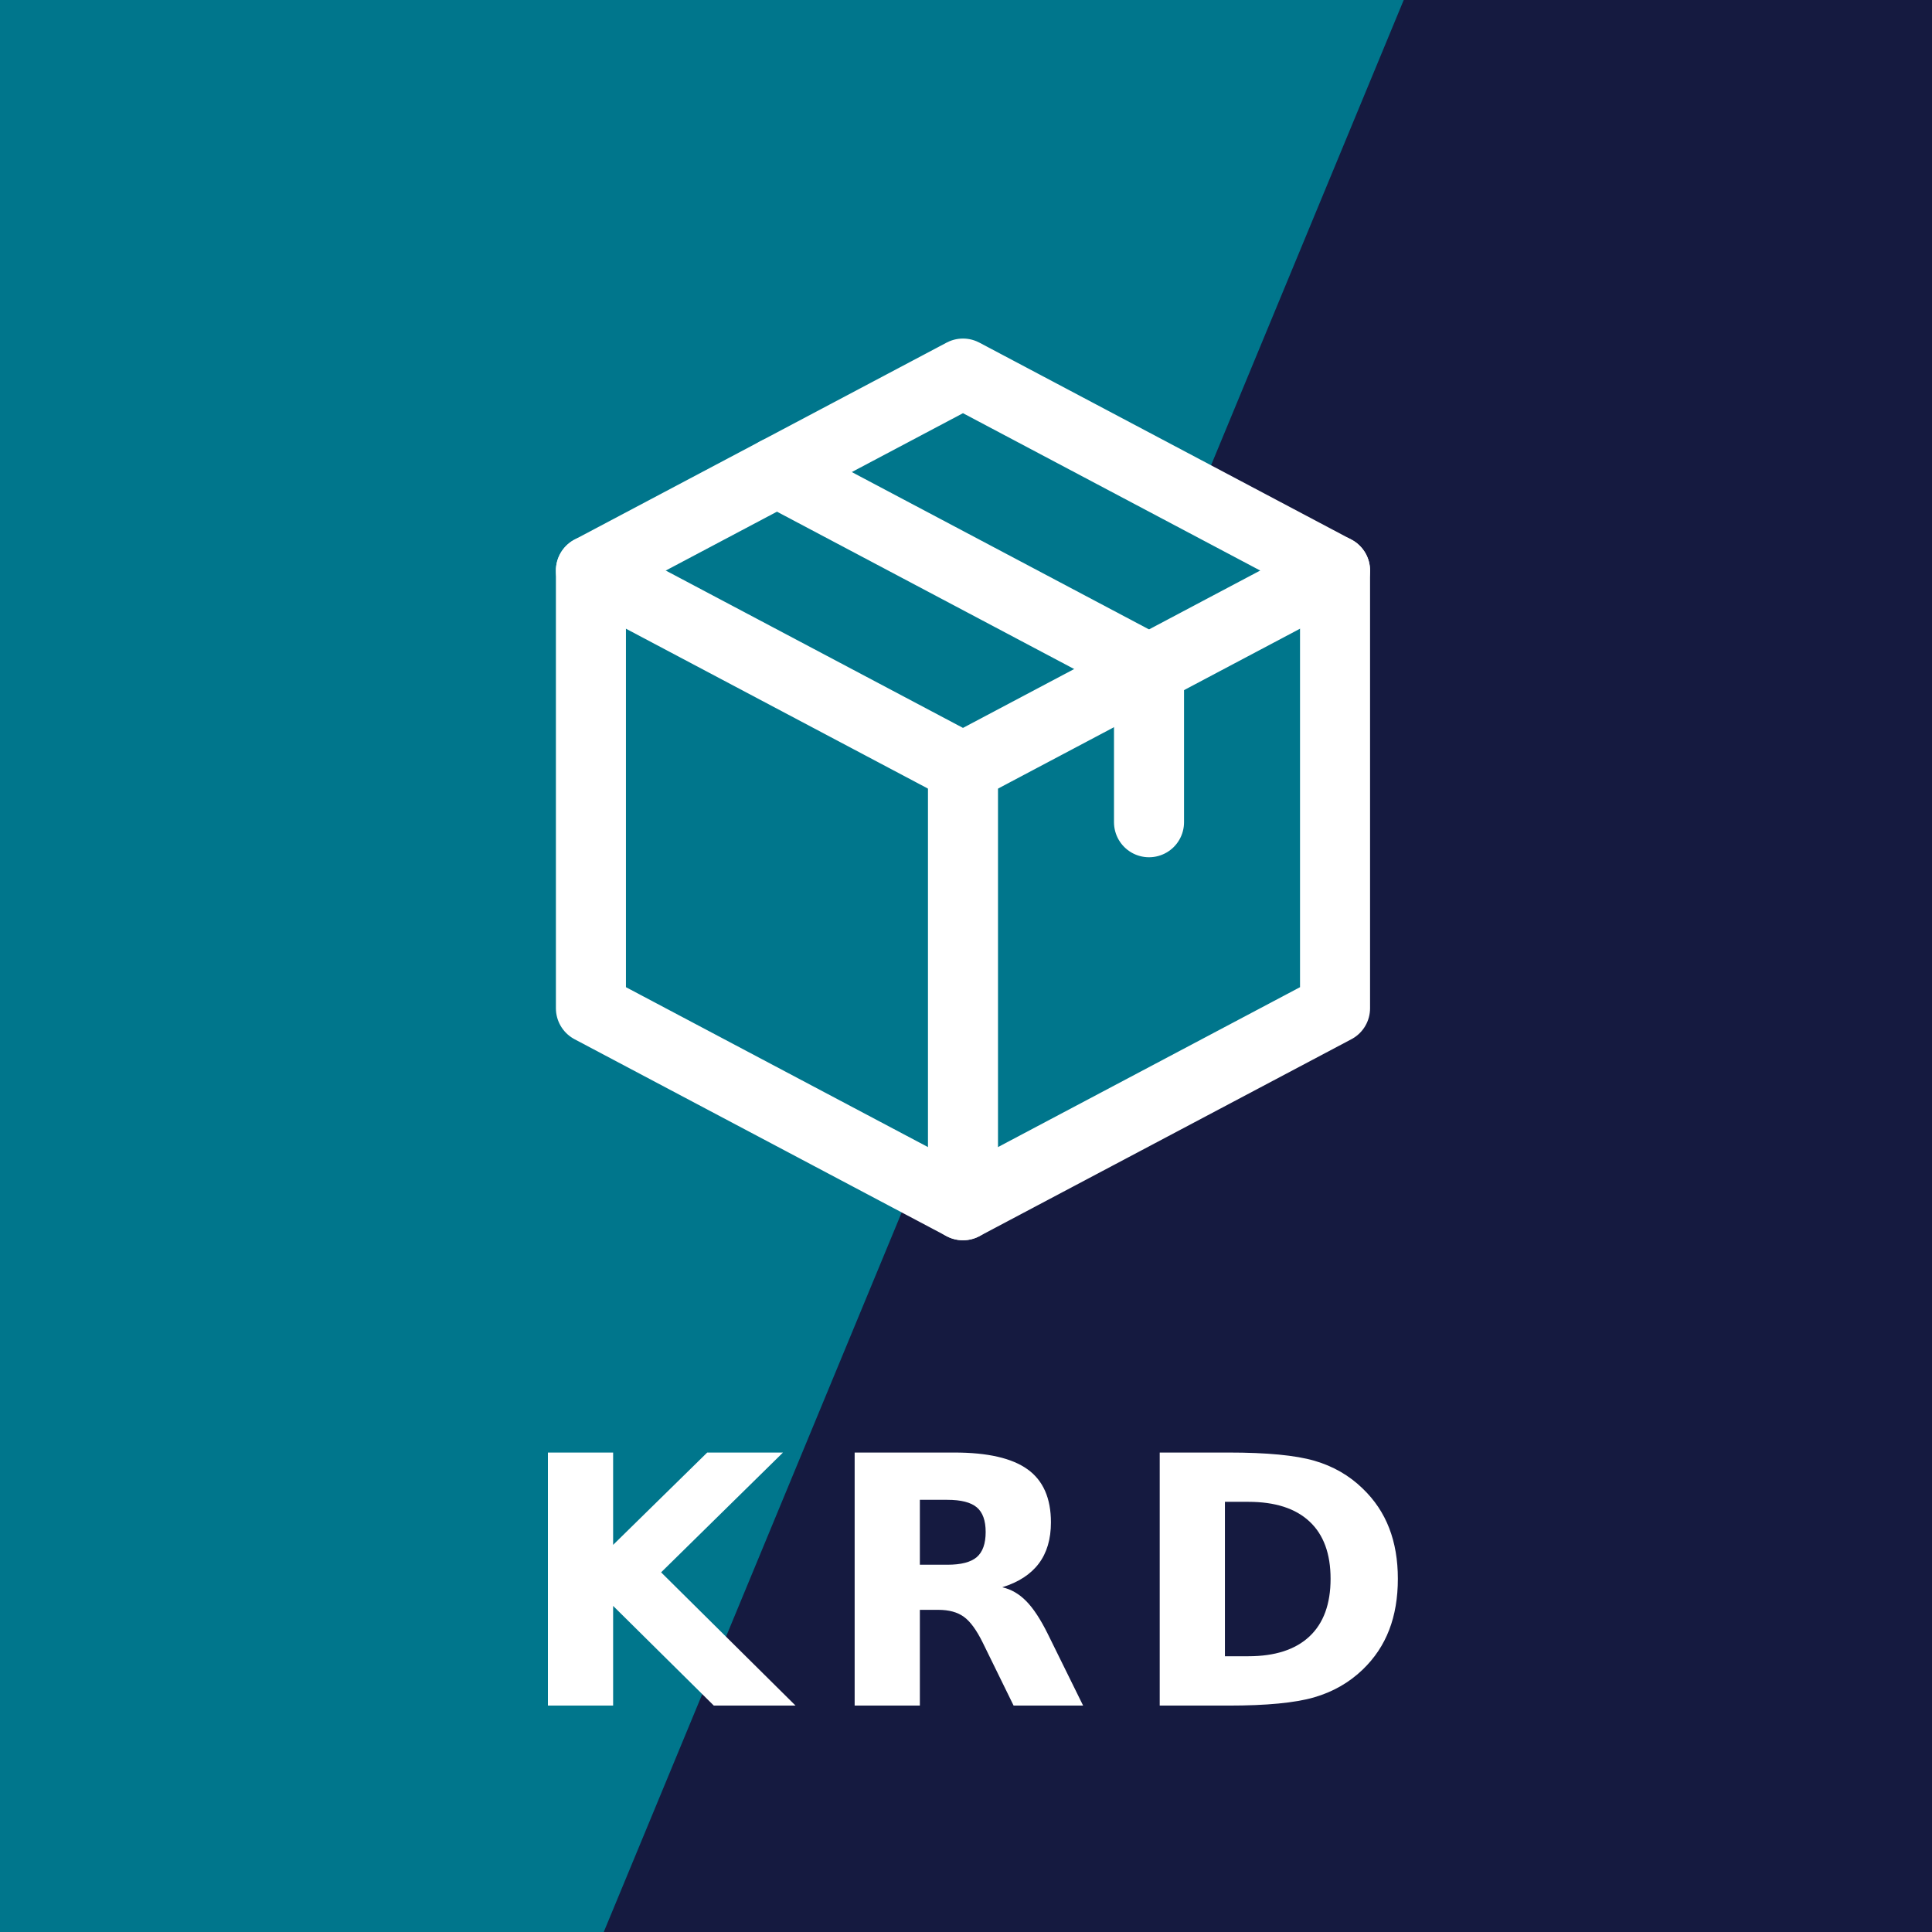
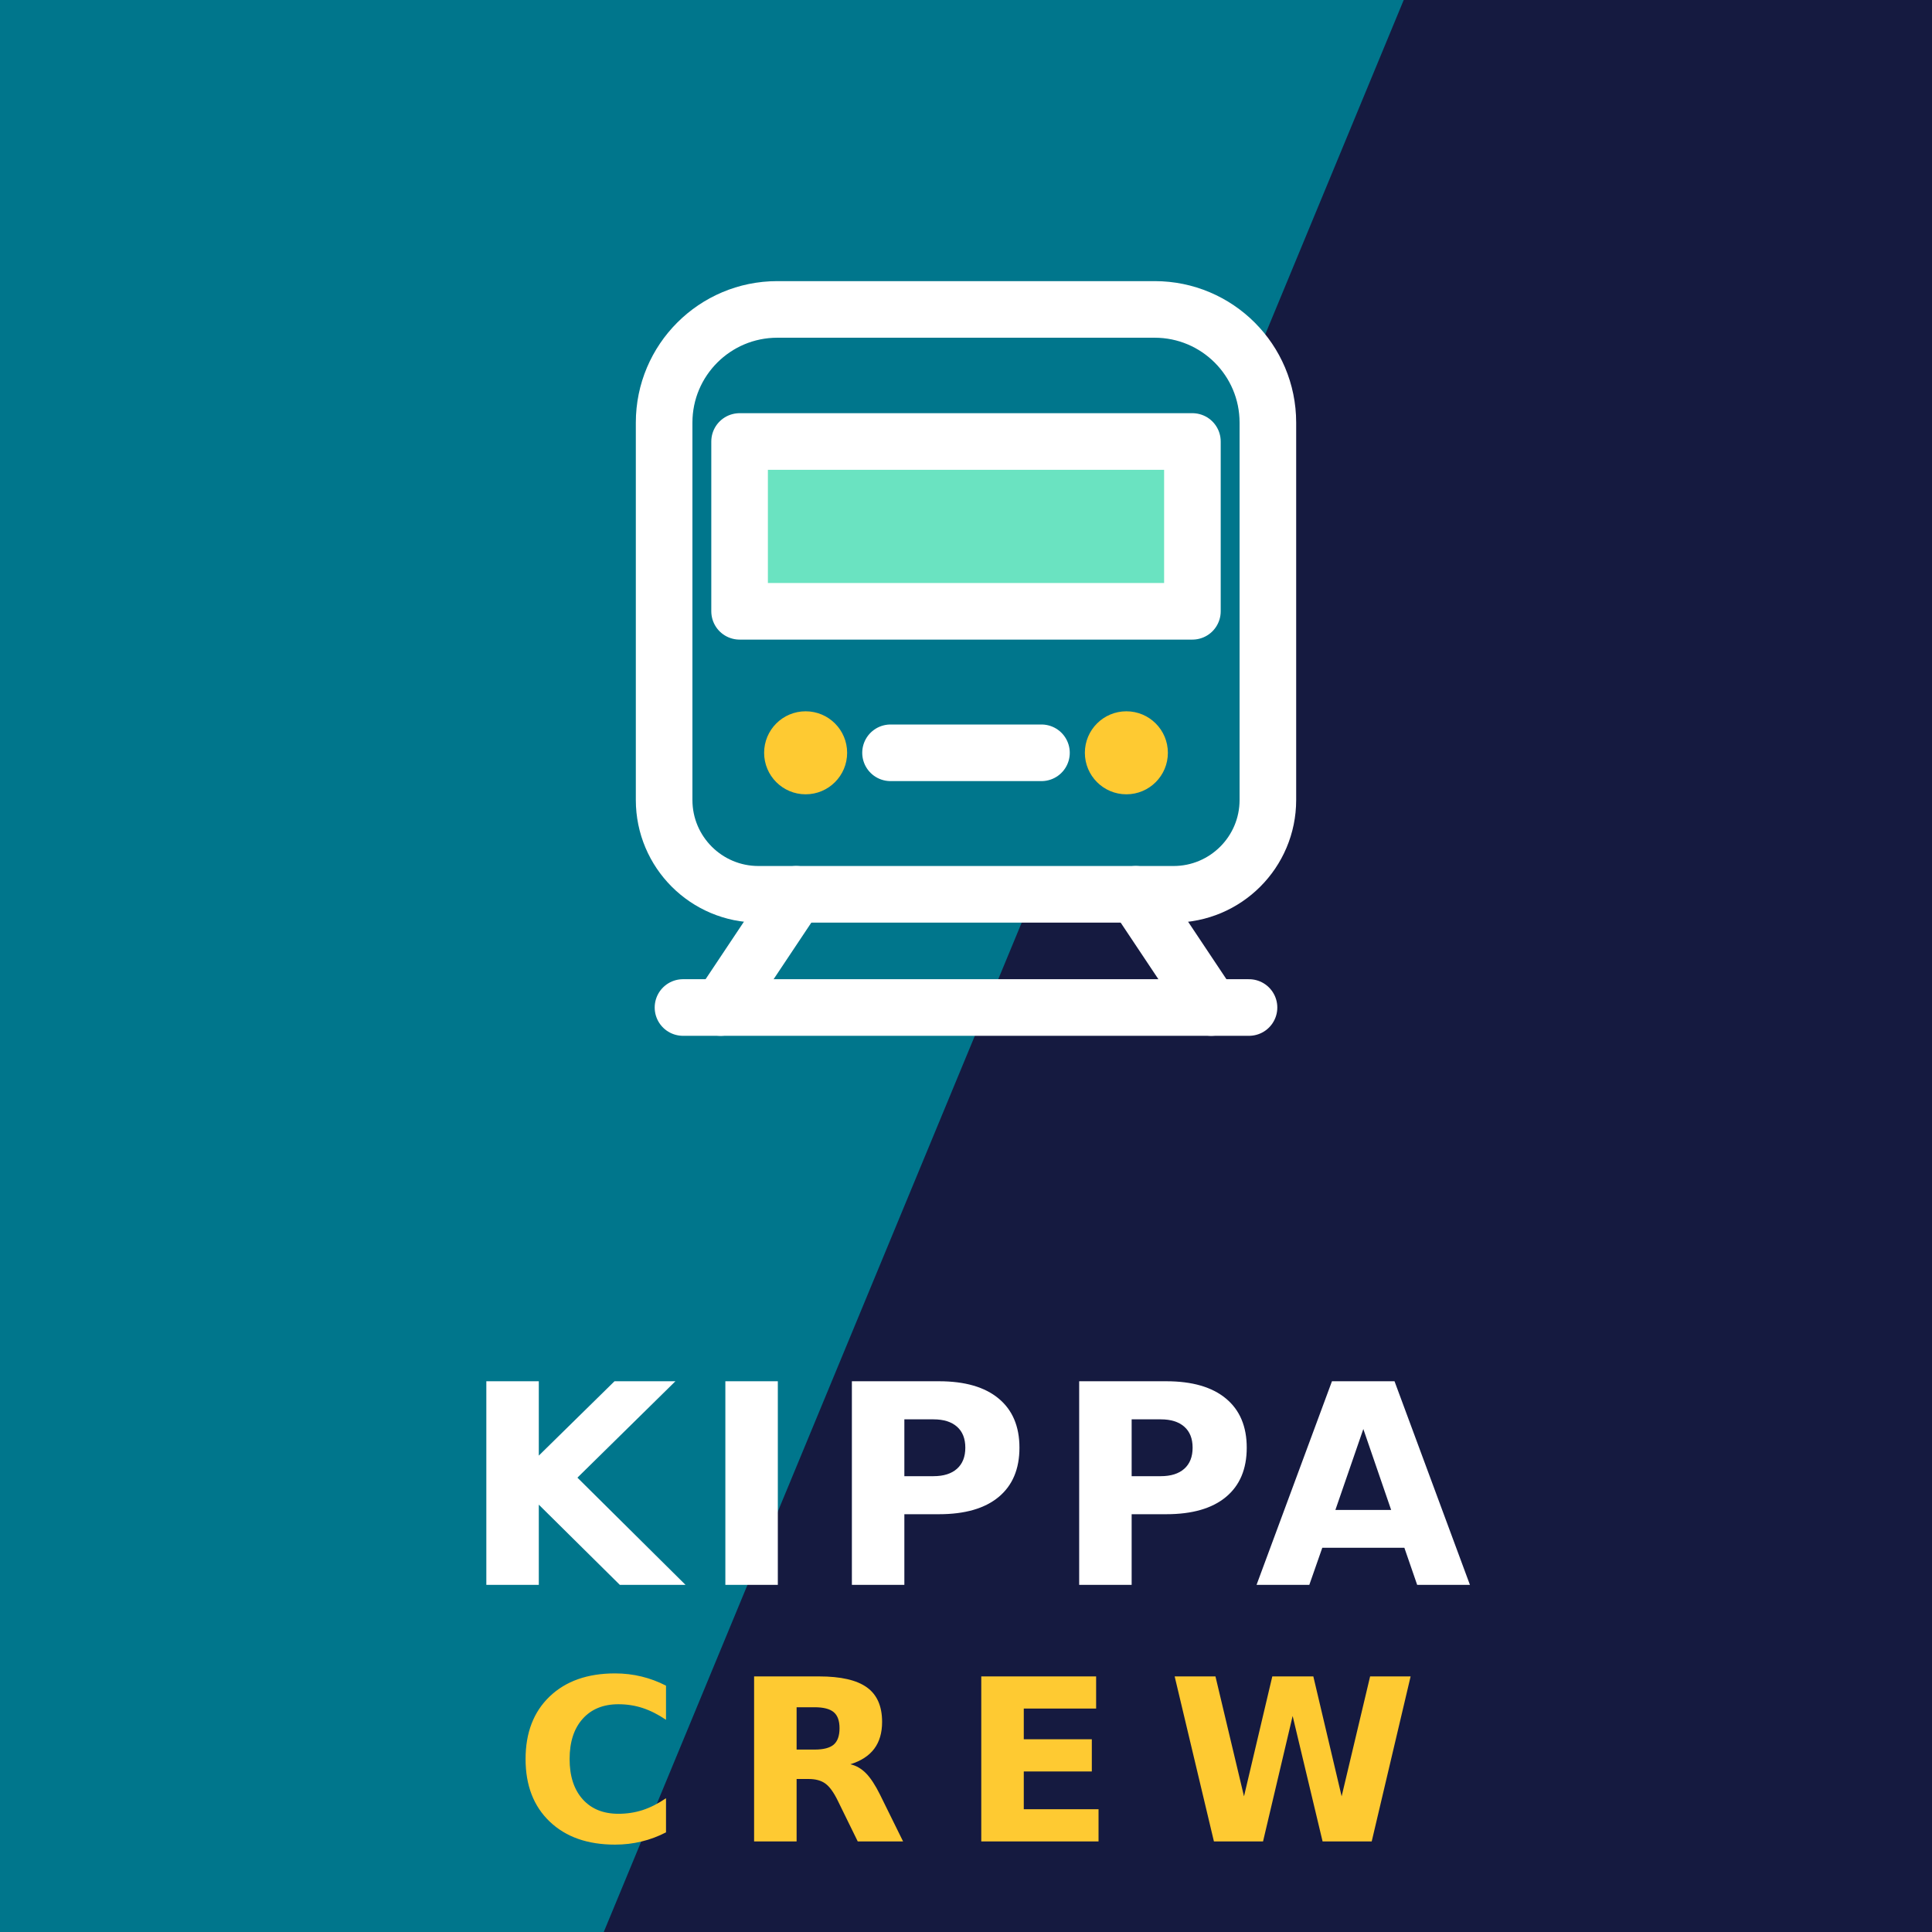
<svg xmlns="http://www.w3.org/2000/svg" viewBox="0 0 512 512">
  <rect width="512" height="512" fill="#00768C" />
  <polygon points="372,0 512,0 512,512 160,512" fill="#151A40" />
-   <g transform="translate(116 70) scale(5.8)" fill="none" stroke="#fff" stroke-width="3.2" stroke-linejoin="round" stroke-linecap="round">
-     <path d="M24 5 41 14v20L24 43 7 34V14Z" fill="#00768C" />
-     <path d="M7 14l17 9 17-9" />
-     <path d="M24 23v20" />
-     <path d="M15.5 9.5 32.5 18.5v7" />
+   <g transform="translate(136 52) scale(5)" fill="none" stroke="#fff" stroke-width="3" stroke-linejoin="round" stroke-linecap="round">
+     <path d="M14 6h20a6 6 0 0 1 6 6v20a5 5 0 0 1-5 5H13a5 5 0 0 1-5-5V12a6 6 0 0 1 6-6z" fill="#00768C" />
+     <path d="M12 13h24v9H12z" fill="#6AE3C1" stroke="#fff" />
+     <circle cx="15.5" cy="29.5" r="2.2" fill="#FECA32" stroke="none" />
+     <circle cx="32.5" cy="29.5" r="2.2" fill="#FECA32" stroke="none" />
+     <path d="M20 29.5h8" />
+     <path d="M15 37l-4 6" />
+     <path d="M33 37l4 6" />
+     <path d="M9 43h30" />
  </g>
-   <text x="256" y="452" text-anchor="middle" font-family="DejaVu Sans, Arial, sans-serif" font-weight="bold" font-size="92" letter-spacing="10" fill="#fff">KRD</text>
+   <text x="256" y="420" text-anchor="middle" font-family="DejaVu Sans, Arial, sans-serif" font-weight="bold" font-size="74" letter-spacing="6" fill="#fff">KIPPA</text>
+   <text x="256" y="488" text-anchor="middle" font-family="DejaVu Sans, Arial, sans-serif" font-weight="bold" font-size="60" letter-spacing="14" fill="#FECA32">CREW</text>
</svg>
